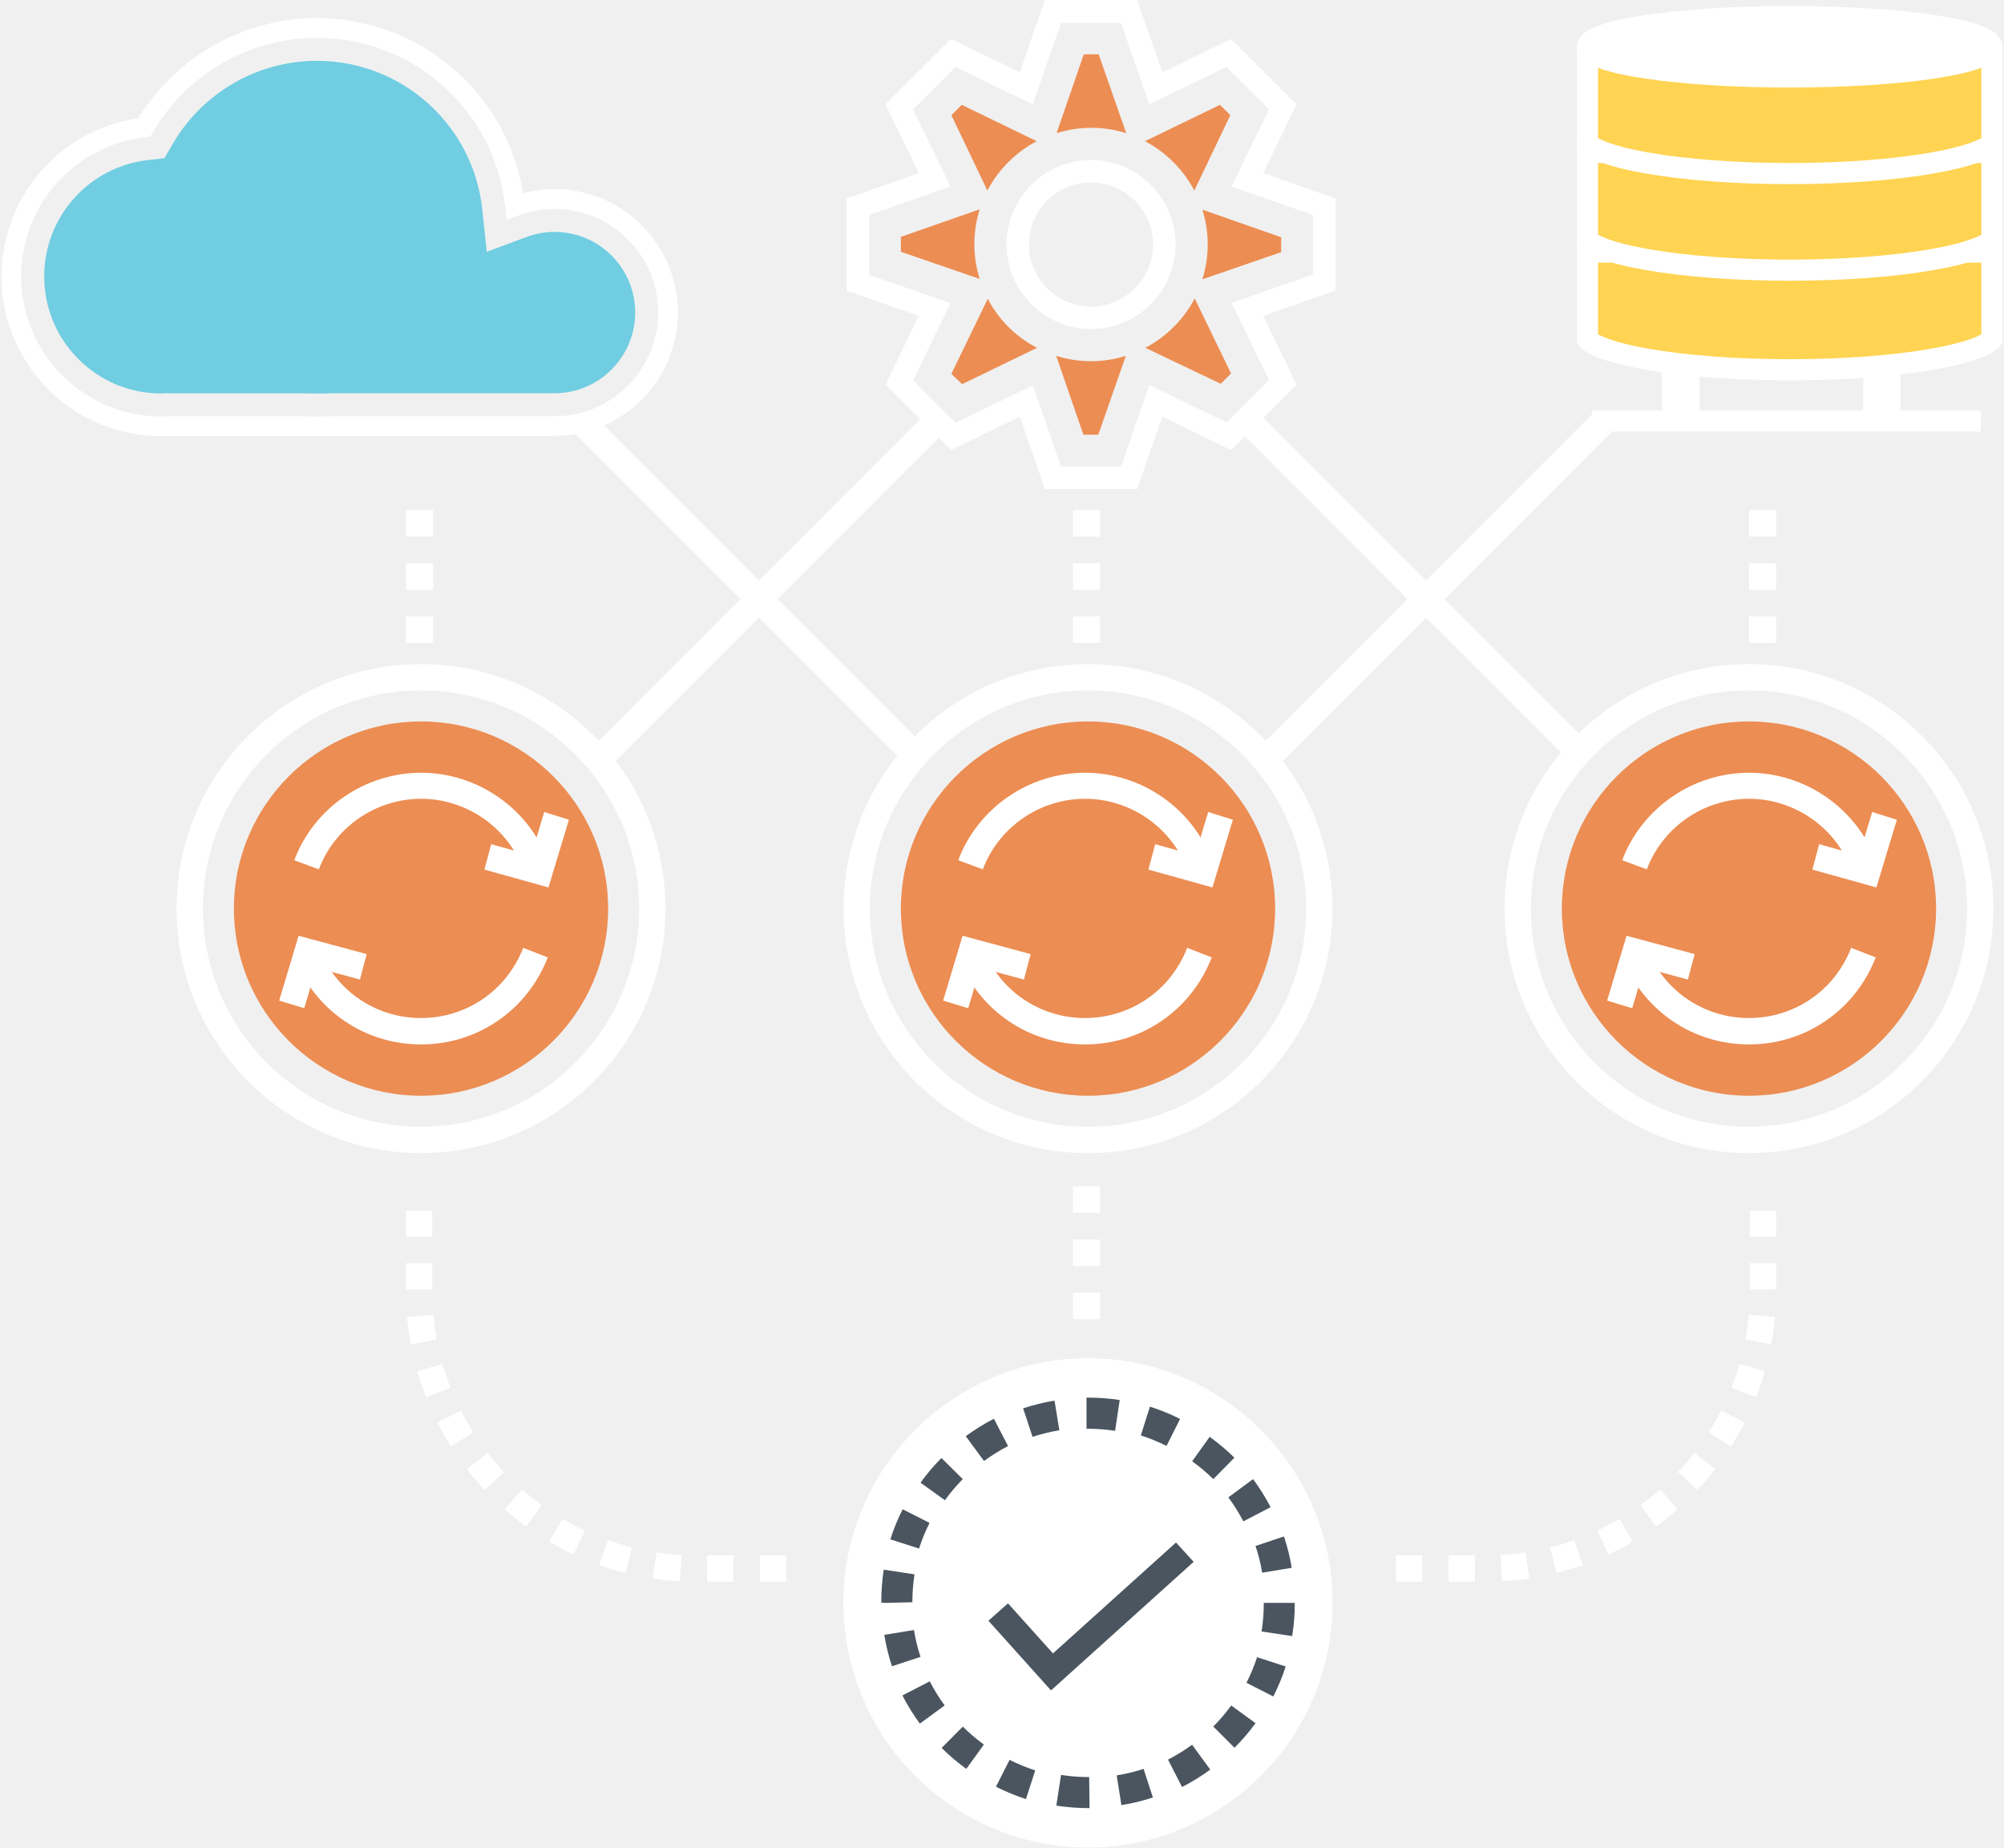
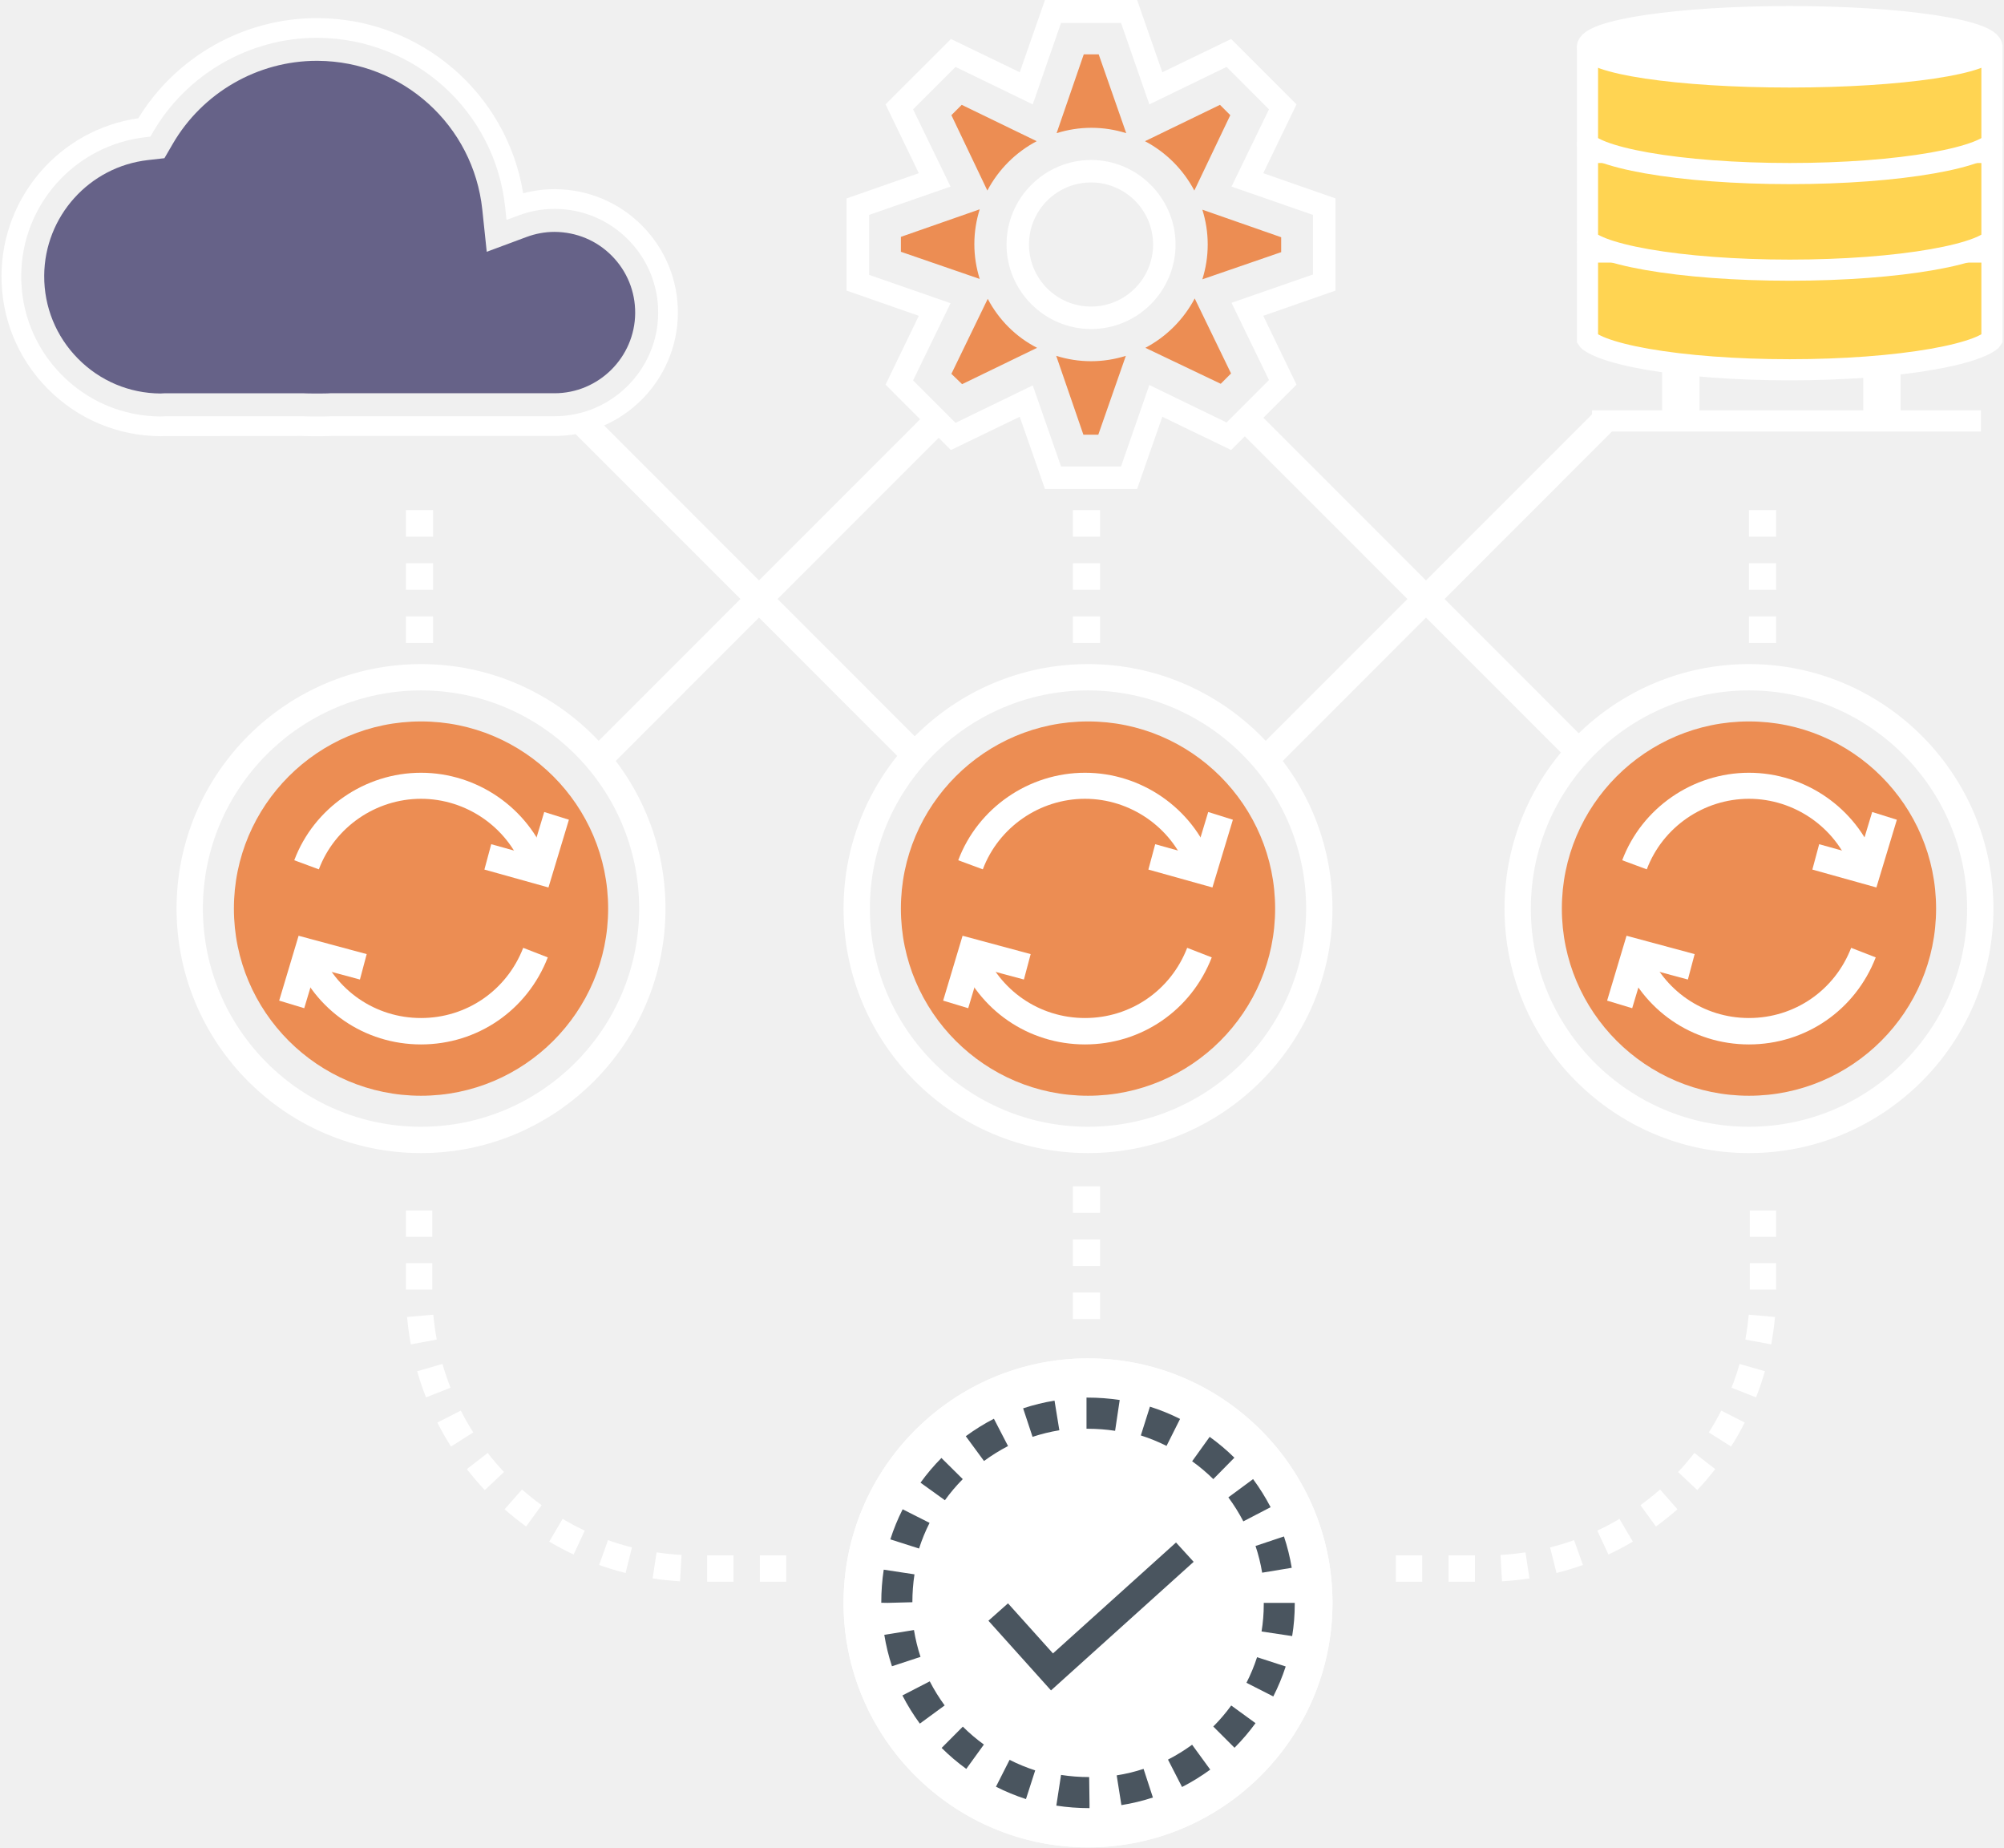
<svg xmlns="http://www.w3.org/2000/svg" width="664px" height="612px" viewBox="0 0 664 612" version="1.1">
  <g id="Page-1" stroke="none" stroke-width="1" fill="none" fill-rule="evenodd">
-     <g id="main-page-copy" transform="translate(-278, -336)">
-       <g id="Flexible-architecture" transform="translate(278.5, 336)">
-         <circle id="Oval" fill="#FFD452" fill-rule="nonzero" cx="359.5" cy="531.5" r="55.5" />
-         <path d="M359.998,450 C315.336,450 279,486.337 279,531.001 C279,575.665 315.336,612 359.998,612 C404.664,612 441,575.663 441,531.001 C441,486.335 404.664,450 359.998,450 Z" id="Path-Copy-2" fill="#FFFFFF" />
-         <path d="M138.998,220 C94.336,220 58,256.337 58,301.001 C58,345.665 94.336,382 138.998,382 C183.664,382 220,345.663 220,301.001 C220,256.335 183.664,220 138.998,220 Z M138.998,373.276 C99.147,373.276 66.723,340.853 66.723,300.999 C66.723,261.146 99.146,228.722 138.998,228.722 C178.853,228.722 211.276,261.145 211.276,300.999 C211.276,340.853 178.853,373.276 138.998,373.276 Z" id="Shape" fill="#FFFFFF" fill-rule="nonzero" />
-         <path d="M139,239 C104.813,239 77,266.815 77,301.001 C77,335.186 104.813,363 139,363 C173.187,363 201,335.186 201,301.001 C201,266.815 173.187,239 139,239 Z" id="Path" fill="#EC8D53" fill-rule="nonzero" />
-         <path d="M360,220 C315.337,220 279,256.337 279,301.001 C279,345.665 315.337,382 360,382 C404.663,382 441,345.663 441,301.001 C441,256.335 404.664,220 360,220 Z M360,373.276 C320.148,373.276 287.724,340.853 287.724,300.999 C287.724,261.146 320.148,228.722 360,228.722 C399.853,228.722 432.277,261.145 432.277,300.999 C432.277,340.853 399.853,373.276 360,373.276 Z" id="Shape" fill="#FFFFFF" fill-rule="nonzero" />
-         <path d="M360,239 C325.813,239 298,266.815 298,301.001 C298,335.186 325.813,363 360,363 C394.187,363 422,335.186 422,301.001 C422,266.815 394.187,239 360,239 Z" id="Path" fill="#EC8D53" fill-rule="nonzero" />
-         <path d="M579,220 C534.337,220 498,256.337 498,301.001 C498,345.665 534.337,382 579,382 C623.663,382 660,345.663 660,301.001 C660,256.335 623.663,220 579,220 Z M579,373.276 C539.148,373.276 506.723,340.853 506.723,300.999 C506.723,261.146 539.147,228.722 579,228.722 C618.853,228.722 651.276,261.145 651.276,300.999 C651.276,340.853 618.852,373.276 579,373.276 Z" id="Shape" fill="#FFFFFF" fill-rule="nonzero" />
-         <path d="M578.999,239 C544.812,239 517,266.815 517,301.001 C517,335.186 544.812,363 578.999,363 C613.188,363 641,335.186 641,301.001 C641,266.815 613.189,239 578.999,239 Z" id="Path" fill="#EC8D53" fill-rule="nonzero" />
-         <path d="M360,450 C315.337,450 279,486.337 279,530.999 C279,575.662 315.337,612 360,612 C404.663,612 441,575.663 441,531.001 C441,486.338 404.664,450 360,450 Z M360,603.276 C320.148,603.276 287.724,570.853 287.724,531.001 C287.724,491.149 320.148,458.724 360,458.724 C399.853,458.724 432.277,491.147 432.277,531.001 C432.277,570.854 399.853,603.276 360,603.276 Z" id="Shape" fill="#FFFFFF" fill-rule="nonzero" />
-         <path d="M318.5,490.005 L311.429,483 C308.913,485.537 306.583,488.29 304.5,491.183 L312.582,497 C314.361,494.527 316.354,492.173 318.5,490.005 Z M307.5,504.5 L298.582,500 C296.963,503.201 295.59,506.553 294.5,509.961 L304.016,513 C304.947,510.094 306.118,507.234 307.5,504.5 Z M301.805,530.788 C301.805,527.699 302.039,524.592 302.5,521.552 L292.313,520 C291.773,523.549 291.497,527.18 291.5,530.962 L293.597,531 L301.805,530.788 Z M311.5,579.055 C314.027,581.573 316.774,583.909 319.668,586 L325.5,577.935 C323.027,576.146 320.679,574.151 318.518,572 L311.5,579.055 Z M302.331,540 L292.5,541.587 C293.071,545.114 293.923,548.617 295.039,552 L304.5,548.889 C303.55,546.002 302.82,543.012 302.331,540 Z M307.562,557 L298.5,561.67 C300.176,564.92 302.118,568.058 304.275,571 L312.5,564.976 C310.66,562.461 308.997,559.779 307.562,557 Z M333.5,479.051 L328.816,470 C325.579,471.675 322.445,473.625 319.5,475.789 L325.536,484 C328.053,482.15 330.734,480.484 333.5,479.051 Z M411.463,504 L420.5,499.302 C418.819,496.073 416.867,492.942 414.695,490 L406.5,496.051 C408.36,498.568 410.03,501.242 411.463,504 Z M417.7,521 L427.5,519.382 C426.918,515.863 426.052,512.371 424.925,509 L415.5,512.143 C416.462,515.018 417.201,517.997 417.7,521 Z M350.5,473.821 L348.902,464 C345.386,464.573 341.887,465.434 338.5,466.555 L341.624,476 C344.513,475.045 347.499,474.311 350.5,473.821 Z M401.5,571.968 L408.544,579 C411.059,576.48 413.401,573.739 415.5,570.849 L407.453,565 C405.654,567.47 403.651,569.817 401.5,571.968 Z M329.5,591.906 C332.694,593.528 336.039,594.905 339.441,596 L342.5,586.497 C339.594,585.561 336.74,584.385 334.014,583 L329.5,591.906 Z M400.308,476 L394.5,484.089 C396.976,485.864 399.335,487.854 401.513,490 L408.5,482.909 C405.956,480.403 403.201,478.077 400.308,476 Z M386.5,582.922 L391.155,592 C394.401,590.336 397.546,588.397 400.5,586.242 L394.491,578 C391.964,579.843 389.275,581.498 386.5,582.922 Z M428.499,531 L418.229,531 L418.232,531.508 C418.232,534.523 417.984,537.54 417.5,540.479 L427.641,542 C428.213,538.56 428.5,535.03 428.5,531.417 L428.499,531 Z M412.5,557.477 L421.39,562 C423.015,558.804 424.402,555.464 425.5,552.073 L416.013,549 C415.073,551.894 413.892,554.746 412.5,557.477 Z M380.518,466 L377.5,475.532 C380.412,476.458 383.278,477.625 386.017,479 L390.5,470.063 C387.291,468.45 383.934,467.083 380.518,466 Z M359.901,463 L359.5,463 L359.5,473.321 L359.901,473.321 C362.935,473.321 365.987,473.55 368.975,474 L370.5,463.794 C367.008,463.267 363.444,463 359.901,463 Z M351.065,588 L349.5,598.168 C353.066,598.721 356.715,599 360.463,599 L360.493,599 L360.5,597.736 L360.383,588.714 C357.261,588.712 354.127,588.473 351.065,588 Z M369.5,588.148 L371.062,598 C374.59,597.441 378.102,596.591 381.5,595.481 L378.407,586 C375.509,586.948 372.513,587.67 369.5,588.148 Z" id="Shape" fill="#4A555F" fill-rule="nonzero" />
-         <path d="M146.11,451.854 L137.719,454.262 C138.563,457.205 139.552,460.119 140.658,462.926 L148.782,459.722 C147.777,457.175 146.878,454.529 146.11,451.854 Z M152.187,467.307 L144.404,471.264 C145.782,473.981 147.306,476.654 148.932,479.21 L156.3,474.528 C154.829,472.206 153.445,469.777 152.187,467.307 Z M154.187,486.688 C156.049,489.087 158.047,491.425 160.128,493.638 L166.49,487.657 C164.597,485.643 162.781,483.516 161.089,481.336 L154.187,486.688 Z M143.08,435.533 L134.382,436.303 C134.653,439.346 135.067,442.395 135.621,445.363 L144.205,443.762 C143.703,441.067 143.324,438.299 143.08,435.533 Z M142.733,401 L134,401 L134,409.733 L142.733,409.733 L142.733,401 Z M142.733,418.467 L134,418.467 L134,427.2 L142.733,427.2 L142.733,418.467 Z M233.803,524 L242.536,524 L242.536,515.267 L233.803,515.267 L233.803,524 Z M166.693,499.994 C168.967,501.996 171.366,503.916 173.825,505.703 L178.959,498.637 C176.719,497.011 174.533,495.262 172.464,493.44 L166.693,499.994 Z M251.267,515.267 L251.267,524 L260,524 L260,515.267 L251.267,515.267 Z M215.738,522.901 C218.737,523.357 221.796,523.674 224.828,523.844 L225.317,515.125 C222.557,514.971 219.777,514.682 217.051,514.267 L215.738,522.901 Z M198.022,518.449 C200.89,519.472 203.838,520.362 206.78,521.1 L208.9,512.629 C206.231,511.961 203.556,511.15 200.949,510.222 L198.022,518.449 Z M181.478,510.713 C184.097,512.259 186.817,513.692 189.566,514.976 L193.26,507.065 C190.765,505.897 188.292,504.596 185.913,503.191 L181.478,510.713 Z" id="Shape" fill="#FFFFFF" fill-rule="nonzero" />
-         <path d="M496.682,515.126 L497.171,523.846 C500.203,523.676 503.262,523.358 506.262,522.902 L504.948,514.269 C502.223,514.683 499.443,514.972 496.682,515.126 Z M528.739,507.064 L532.435,514.974 C535.184,513.691 537.904,512.256 540.523,510.712 L536.088,503.19 C533.708,504.595 531.235,505.897 528.739,507.064 Z M462,524 L470.733,524 L470.733,515.267 L462,515.267 L462,524 Z M543.04,498.635 L548.174,505.702 C550.633,503.916 553.032,501.995 555.306,499.993 L549.536,493.438 C547.467,495.26 545.28,497.009 543.04,498.635 Z M479.464,524 L488.197,524 L488.197,515.267 L479.464,515.267 L479.464,524 Z M513.099,512.629 L515.22,521.1 C518.161,520.362 521.109,519.472 523.978,518.449 L521.049,510.222 C518.443,511.15 515.768,511.961 513.099,512.629 Z M579.267,427.2 L588,427.2 L588,418.467 L579.267,418.467 L579.267,427.2 Z M577.795,443.762 L586.379,445.363 C586.933,442.395 587.349,439.346 587.618,436.303 L578.92,435.533 C578.676,438.299 578.297,441.067 577.795,443.762 Z M555.511,487.656 L561.873,493.636 C563.954,491.424 565.952,489.085 567.814,486.687 L560.912,481.334 C559.22,483.515 557.404,485.642 555.511,487.656 Z M579.267,401 L579.267,409.733 L588,409.733 L588,401 L579.267,401 Z M565.7,474.528 L573.068,479.21 C574.694,476.654 576.218,473.98 577.596,471.264 L569.812,467.307 C568.556,469.777 567.172,472.206 565.7,474.528 Z M573.217,459.722 L581.342,462.926 C582.448,460.119 583.437,457.206 584.281,454.262 L575.89,451.854 C575.122,454.529 574.224,457.175 573.217,459.722 Z" id="Shape" fill="#FFFFFF" fill-rule="nonzero" />
-         <polygon id="Rectangle" fill="#FFFFFF" fill-rule="nonzero" transform="translate(254.0013, 195.4232) rotate(-45) translate(-254.0013, -195.4232) " points="174.401 191.087 333.603 191.058 333.602 199.759 174.399 199.789" />
-         <polygon id="Rectangle" fill="#FFFFFF" fill-rule="nonzero" transform="translate(247.977, 195.4291) rotate(-45) translate(-247.977, -195.4291) " points="243.641 115.829 252.343 115.827 252.313 275.029 243.611 275.031" />
-         <polygon id="Rectangle" fill="#FFFFFF" fill-rule="nonzero" transform="translate(475.0051, 195.4251) rotate(-45) translate(-475.0051, -195.4251) " points="395.405 191.089 554.607 191.06 554.605 199.761 395.403 199.791" />
-         <polygon id="Rectangle" fill="#FFFFFF" fill-rule="nonzero" transform="translate(468.9843, 195.4344) rotate(-45) translate(-468.9843, -195.4344) " points="464.648 115.834 473.35 115.832 473.32 275.035 464.619 275.036" />
-         <path d="M134,213 L143,213 L143,204.2 L134,204.2 L134,213 Z M134,169 L134,177.8 L143,177.8 L143,169 L134,169 Z M134,195.401 L143,195.401 L143,186.6 L134,186.6 L134,195.401 Z" id="Shape" fill="#FFFFFF" fill-rule="nonzero" />
-         <path d="M579,213 L588,213 L588,204.2 L579,204.2 L579,213 Z M579,169 L579,177.8 L588,177.8 L588,169 L579,169 Z M579,195.401 L588,195.401 L588,186.6 L579,186.6 L579,195.401 Z" id="Shape" fill="#FFFFFF" fill-rule="nonzero" />
-         <path d="M355,195.401 L364,195.401 L364,186.6 L355,186.6 L355,195.401 L355,195.401 Z M355,213 L364,213 L364,204.2 L355,204.2 L355,213 L355,213 Z M355,169 L355,177.8 L364,177.8 L364,169 L355,169 Z" id="Shape" fill="#FFFFFF" fill-rule="nonzero" />
-         <path d="M355,393 L355,401.8 L364,401.8 L364,393 L355,393 Z M355,437 L364,437 L364,428.2 L355,428.2 L355,437 L355,437 Z M355,419.401 L364,419.401 L364,410.6 L355,410.6 L355,419.401 L355,419.401 Z" id="Shape" fill="#FFFFFF" fill-rule="nonzero" />
-         <path d="M139.002,256 C120.399,256 103.521,267.648 97,284.984 L105.142,288 C110.401,274.02 124.008,264.627 139.002,264.627 C153.998,264.627 167.603,274.02 172.858,288 L181,284.984 C174.485,267.649 157.605,256 139.002,256 Z" id="Path" fill="#FFFFFF" fill-rule="nonzero" />
-         <path d="M172.858,314 C167.38,328.125 154.09,337.252 139,337.252 C123.908,337.252 110.617,328.126 105.142,314.001 L97,317.168 C103.791,334.683 120.277,346 139,346 C157.72,346 174.205,334.684 181,317.169 L172.858,314 Z" id="Path" fill="#FFFFFF" fill-rule="nonzero" />
-         <polygon id="Path" fill="#FFFFFF" fill-rule="nonzero" points="179.826 269 175.491 283.363 162.261 279.667 160 288.072 181.226 294 188 271.563" />
-         <polygon id="Path" fill="#FFFFFF" fill-rule="nonzero" points="98.435 310 92 331.485 100.304 334 104.312 320.611 118.759 324.499 121 316.076" />
-         <path d="M359.001,256 C340.397,256 323.515,267.648 317,284.984 L325.142,288 C330.398,274.02 344.003,264.627 358.999,264.627 C373.996,264.627 387.601,274.02 392.858,288 L401,284.984 C394.486,267.649 377.605,256 359.001,256 Z" id="Path" fill="#FFFFFF" fill-rule="nonzero" />
-         <path d="M392.858,314 C387.383,328.125 374.092,337.252 359,337.252 C343.908,337.252 330.617,328.126 325.142,314 L317,317.167 C323.791,334.682 340.277,346 359,346 C377.723,346 394.209,334.682 401,317.167 L392.858,314 Z" id="Path" fill="#FFFFFF" fill-rule="nonzero" />
-         <polygon id="Path" fill="#FFFFFF" fill-rule="nonzero" points="399.827 269 395.489 283.363 382.261 279.667 380 288.072 401.225 294 408 271.564" />
-         <polygon id="Path" fill="#FFFFFF" fill-rule="nonzero" points="318.436 310 312 331.485 320.304 334 324.313 320.611 338.758 324.499 341 316.076" />
-         <path d="M578.999,256 C560.398,256 543.521,267.648 537,284.984 L545.141,288 C550.401,274.02 564.005,264.627 578.999,264.627 C593.993,264.627 607.599,274.02 612.859,288 L621,284.984 C614.479,267.649 597.602,256 578.999,256 Z" id="Path" fill="#FFFFFF" fill-rule="nonzero" />
-         <path d="M612.858,314 C607.381,328.125 594.088,337.251 578.999,337.251 C563.909,337.251 550.62,328.126 545.142,314 L537,317.17 C543.795,334.684 560.279,346 578.999,346 C597.719,346 614.207,334.684 621,317.17 L612.858,314 Z" id="Path" fill="#FFFFFF" fill-rule="nonzero" />
-         <polygon id="Path" fill="#FFFFFF" fill-rule="nonzero" points="619.826 269 615.488 283.363 602.261 279.667 600 288.072 621.223 294 628 271.564" />
-         <polygon id="Path" fill="#FFFFFF" fill-rule="nonzero" points="538.431 310 532 331.488 540.305 334 544.314 320.612 558.759 324.5 561 316.076" />
-         <polygon id="Path" fill="#4A555F" fill-rule="nonzero" points="389.157 511 348.387 547.746 333.487 531.16 327 536.917 347.736 560 395 517.404" />
-         <g id="Cloud" transform="translate(0, 6)" fill-rule="nonzero">
-           <path d="M212.323,68.836 C204.653,61.064 194.416,56.744 183.497,56.671 L183.222,56.67 C179.729,56.67 176.254,57.128 172.846,58.034 C167.447,24.905 138.918,0.23 104.923,0.002 L104.454,0 C80.387,0 57.882,12.67 45.322,33.178 C19.544,36.901 0.177,58.981 0.001,85.197 C-0.092,99.342 5.326,112.676 15.262,122.745 C25.197,132.813 38.46,138.41 52.677,138.504 C53.1,138.504 53.516,138.481 53.933,138.455 L99.526,138.423 C100.564,138.486 102.871,138.509 104.589,138.509 C105.628,138.509 108.121,138.5 109.36,138.423 L182.951,138.423 L183.227,138.424 C183.229,138.424 183.227,138.424 183.228,138.424 C205.615,138.424 223.952,120.208 224.103,97.82 C224.176,86.901 219.992,76.608 212.323,68.836 Z M183.227,131.895 L109.251,131.894 L109.018,131.902 C108.36,131.949 106.621,131.98 104.589,131.98 C102.194,131.98 100.401,131.941 99.868,131.902 L99.633,131.894 L54.371,131.896 C54.09,131.904 53.811,131.921 53.533,131.938 C53.25,131.956 52.966,131.975 52.65,131.975 C52.65,131.975 52.649,131.975 52.648,131.975 C40.248,131.893 28.622,126.986 19.911,118.159 C11.201,109.332 6.449,97.641 6.531,85.241 C6.688,61.781 24.379,42.099 47.683,39.459 L49.314,39.274 L50.139,37.854 C61.354,18.534 82.167,6.532 104.456,6.532 L104.881,6.534 C136.884,6.748 163.539,30.879 166.882,62.666 L167.322,66.852 L171.267,65.384 C175.159,63.936 179.181,63.202 183.223,63.202 L183.455,63.203 C192.63,63.264 201.233,66.894 207.677,73.424 C214.12,79.955 217.636,88.603 217.575,97.778 C217.446,116.59 202.04,131.895 183.227,131.895 Z" id="Shape" fill="#FFFFFF" />
-           <path d="M202.252,78.773 C197.236,73.691 190.543,70.866 183.223,70.818 C180.09,70.818 176.961,71.391 173.922,72.522 L160.774,77.413 L159.305,63.46 C156.368,35.536 132.949,14.337 104.829,14.15 L104.453,14.148 C84.871,14.148 66.583,24.697 56.728,41.677 L53.98,46.411 L48.541,47.027 C29.066,49.234 14.281,65.683 14.148,85.291 C14.079,95.658 18.051,105.429 25.333,112.808 C32.613,120.187 42.333,124.288 52.65,124.357 L53.056,124.335 C53.417,124.313 53.779,124.292 54.144,124.281 L100.063,124.283 L100.395,124.303 C100.786,124.327 102.389,124.363 104.588,124.363 C106.79,124.363 108.142,124.327 108.476,124.304 L108.863,124.276 C108.863,124.276 183.227,124.277 183.229,124.277 C197.867,124.277 209.857,112.365 209.956,97.726 C210.002,90.586 207.266,83.856 202.252,78.773 Z" id="Path" fill="#71CDE1" />
+     <g id="mf-flex-architecture-white" transform="translate(-1, 0)" fill-rule="nonzero">
+       <circle id="Oval" fill="#FFD452" cx="361" cy="531.5" r="55.5" />
+       <path d="M361.498,450 C316.836,450 280.5,486.337 280.5,531.001 C280.5,575.665 316.836,612 361.498,612 C406.164,612 442.5,575.663 442.5,531.001 C442.5,486.335 406.164,450 361.498,450 Z" id="Path-Copy-2" fill="#FFFFFF" />
+       <path d="M140.498,220 C95.836,220 59.5,256.337 59.5,301.001 C59.5,345.665 95.836,382 140.498,382 C185.164,382 221.5,345.663 221.5,301.001 C221.5,256.335 185.164,220 140.498,220 Z M140.498,373.276 C100.647,373.276 68.223,340.853 68.223,300.999 C68.223,261.146 100.646,228.722 140.498,228.722 C180.353,228.722 212.776,261.145 212.776,300.999 C212.776,340.853 180.353,373.276 140.498,373.276 Z" id="Shape" fill="#FFFFFF" />
+       <path d="M140.5,239 C106.313,239 78.5,266.815 78.5,301.001 C78.5,335.186 106.313,363 140.5,363 C174.687,363 202.5,335.186 202.5,301.001 C202.5,266.815 174.687,239 140.5,239 Z" id="Path" fill="#EC8D53" />
+       <path d="M361.5,220 C316.837,220 280.5,256.337 280.5,301.001 C280.5,345.665 316.837,382 361.5,382 C406.163,382 442.5,345.663 442.5,301.001 C442.5,256.335 406.164,220 361.5,220 Z M361.5,373.276 C321.648,373.276 289.224,340.853 289.224,300.999 C289.224,261.146 321.648,228.722 361.5,228.722 C401.353,228.722 433.777,261.145 433.777,300.999 C433.777,340.853 401.353,373.276 361.5,373.276 Z" id="Shape" fill="#FFFFFF" />
+       <path d="M361.5,239 C327.313,239 299.5,266.815 299.5,301.001 C299.5,335.186 327.313,363 361.5,363 C395.687,363 423.5,335.186 423.5,301.001 C423.5,266.815 395.687,239 361.5,239 Z" id="Path" fill="#EC8D53" />
+       <path d="M580.5,220 C535.837,220 499.5,256.337 499.5,301.001 C499.5,345.665 535.837,382 580.5,382 C625.163,382 661.5,345.663 661.5,301.001 C661.5,256.335 625.163,220 580.5,220 Z M580.5,373.276 C540.648,373.276 508.223,340.853 508.223,300.999 C508.223,261.146 540.647,228.722 580.5,228.722 C620.353,228.722 652.776,261.145 652.776,300.999 C652.776,340.853 620.352,373.276 580.5,373.276 Z" id="Shape" fill="#FFFFFF" />
+       <path d="M580.499,239 C546.312,239 518.5,266.815 518.5,301.001 C518.5,335.186 546.312,363 580.499,363 C614.688,363 642.5,335.186 642.5,301.001 C642.5,266.815 614.689,239 580.499,239 Z" id="Path" fill="#EC8D53" />
+       <path d="M361.5,450 C316.837,450 280.5,486.337 280.5,530.999 C280.5,575.662 316.837,612 361.5,612 C406.163,612 442.5,575.663 442.5,531.001 C442.5,486.338 406.164,450 361.5,450 Z M361.5,603.276 C321.648,603.276 289.224,570.853 289.224,531.001 C289.224,491.149 321.648,458.724 361.5,458.724 C401.353,458.724 433.777,491.147 433.777,531.001 C433.777,570.854 401.353,603.276 361.5,603.276 Z" id="Shape" fill="#FFFFFF" />
+       <path d="M320,490.005 L312.929,483 C310.413,485.537 308.083,488.29 306,491.183 L314.082,497 C315.861,494.527 317.854,492.173 320,490.005 Z M309,504.5 L300.082,500 C298.463,503.201 297.09,506.553 296,509.961 L305.516,513 C306.447,510.094 307.618,507.234 309,504.5 Z M303.305,530.788 C303.305,527.699 303.539,524.592 304,521.552 L293.813,520 C293.273,523.549 292.997,527.18 293,530.962 L295.097,531 L303.305,530.788 Z M313,579.055 C315.527,581.573 318.274,583.909 321.168,586 L327,577.935 C324.527,576.146 322.179,574.151 320.018,572 L313,579.055 Z M303.831,540 L294,541.587 C294.571,545.114 295.423,548.617 296.539,552 L306,548.889 C305.05,546.002 304.32,543.012 303.831,540 Z M309.062,557 L300,561.67 C301.676,564.92 303.618,568.058 305.775,571 L314,564.976 C312.16,562.461 310.497,559.779 309.062,557 Z M335,479.051 L330.316,470 C327.079,471.675 323.945,473.625 321,475.789 L327.036,484 C329.553,482.15 332.234,480.484 335,479.051 Z M412.963,504 L422,499.302 C420.319,496.073 418.367,492.942 416.195,490 L408,496.051 C409.86,498.568 411.53,501.242 412.963,504 Z M419.2,521 L429,519.382 C428.418,515.863 427.552,512.371 426.425,509 L417,512.143 C417.962,515.018 418.701,517.997 419.2,521 Z M352,473.821 L350.402,464 C346.886,464.573 343.387,465.434 340,466.555 L343.124,476 C346.013,475.045 348.999,474.311 352,473.821 Z M403,571.968 L410.044,579 C412.559,576.48 414.901,573.739 417,570.849 L408.953,565 C407.154,567.47 405.151,569.817 403,571.968 Z M331,591.906 C334.194,593.528 337.539,594.905 340.941,596 L344,586.497 C341.094,585.561 338.24,584.385 335.514,583 L331,591.906 Z M401.808,476 L396,484.089 C398.476,485.864 400.835,487.854 403.013,490 L410,482.909 C407.456,480.403 404.701,478.077 401.808,476 Z M388,582.922 L392.655,592 C395.901,590.336 399.046,588.397 402,586.242 L395.991,578 C393.464,579.843 390.775,581.498 388,582.922 Z M429.999,531 L419.729,531 L419.732,531.508 C419.732,534.523 419.484,537.54 419,540.479 L429.141,542 C429.713,538.56 430,535.03 430,531.417 L429.999,531 Z M414,557.477 L422.89,562 C424.515,558.804 425.902,555.464 427,552.073 L417.513,549 C416.573,551.894 415.392,554.746 414,557.477 Z M382.018,466 L379,475.532 C381.912,476.458 384.778,477.625 387.517,479 L392,470.063 C388.791,468.45 385.434,467.083 382.018,466 Z M361.401,463 L361,463 L361,473.321 L361.401,473.321 C364.435,473.321 367.487,473.55 370.475,474 L372,463.794 C368.508,463.267 364.944,463 361.401,463 Z M352.565,588 L351,598.168 C354.566,598.721 358.215,599 361.963,599 L361.993,599 L362,597.736 L361.883,588.714 C358.761,588.712 355.627,588.473 352.565,588 Z M371,588.148 L372.562,598 C376.09,597.441 379.602,596.591 383,595.481 L379.907,586 C377.009,586.948 374.013,587.67 371,588.148 Z" id="Shape" fill="#4A555F" />
+       <path d="M147.61,451.854 L139.219,454.262 C140.063,457.205 141.052,460.119 142.158,462.926 L150.282,459.722 C149.277,457.175 148.378,454.529 147.61,451.854 Z M153.687,467.307 L145.904,471.264 C147.282,473.981 148.806,476.654 150.432,479.21 L157.8,474.528 C156.329,472.206 154.945,469.777 153.687,467.307 Z M155.687,486.688 C157.549,489.087 159.547,491.425 161.628,493.638 L167.99,487.657 C166.097,485.643 164.281,483.516 162.589,481.336 L155.687,486.688 Z M144.58,435.533 L135.882,436.303 C136.153,439.346 136.567,442.395 137.121,445.363 L145.705,443.762 C145.203,441.067 144.824,438.299 144.58,435.533 Z M144.233,401 L135.5,401 L135.5,409.733 L144.233,409.733 L144.233,401 Z M144.233,418.467 L135.5,418.467 L135.5,427.2 L144.233,427.2 L144.233,418.467 Z M235.303,524 L244.036,524 L244.036,515.267 L235.303,515.267 L235.303,524 Z M168.193,499.994 C170.467,501.996 172.866,503.916 175.325,505.703 L180.459,498.637 C178.219,497.011 176.033,495.262 173.964,493.44 L168.193,499.994 Z M252.767,515.267 L252.767,524 L261.5,524 L261.5,515.267 L252.767,515.267 Z M217.238,522.901 C220.237,523.357 223.296,523.674 226.328,523.844 L226.817,515.125 C224.057,514.971 221.277,514.682 218.551,514.267 L217.238,522.901 Z M199.522,518.449 C202.39,519.472 205.338,520.362 208.28,521.1 L210.4,512.629 C207.731,511.961 205.056,511.15 202.449,510.222 L199.522,518.449 Z M182.978,510.713 C185.597,512.259 188.317,513.692 191.066,514.976 L194.76,507.065 C192.265,505.897 189.792,504.596 187.413,503.191 L182.978,510.713 Z" id="Shape" fill="#FFFFFF" />
+       <path d="M498.182,515.126 L498.671,523.846 C501.703,523.676 504.762,523.358 507.762,522.902 L506.448,514.269 C503.723,514.683 500.943,514.972 498.182,515.126 Z M530.239,507.064 L533.935,514.974 C536.684,513.691 539.404,512.256 542.023,510.712 L537.588,503.19 C535.208,504.595 532.735,505.897 530.239,507.064 Z M463.5,524 L472.233,524 L472.233,515.267 L463.5,515.267 L463.5,524 Z M544.54,498.635 L549.674,505.702 C552.133,503.916 554.532,501.995 556.806,499.993 L551.036,493.438 C548.967,495.26 546.78,497.009 544.54,498.635 Z M480.964,524 L489.697,524 L489.697,515.267 L480.964,515.267 L480.964,524 Z M514.599,512.629 L516.72,521.1 C519.661,520.362 522.609,519.472 525.478,518.449 L522.549,510.222 C519.943,511.15 517.268,511.961 514.599,512.629 Z M580.767,427.2 L589.5,427.2 L589.5,418.467 L580.767,418.467 L580.767,427.2 Z M579.295,443.762 L587.879,445.363 C588.433,442.395 588.849,439.346 589.118,436.303 L580.42,435.533 C580.176,438.299 579.797,441.067 579.295,443.762 Z M557.011,487.656 L563.373,493.636 C565.454,491.424 567.452,489.085 569.314,486.687 L562.412,481.334 C560.72,483.515 558.904,485.642 557.011,487.656 Z M580.767,401 L580.767,409.733 L589.5,409.733 L589.5,401 L580.767,401 Z M567.2,474.528 L574.568,479.21 C576.194,476.654 577.718,473.98 579.096,471.264 L571.312,467.307 C570.056,469.777 568.672,472.206 567.2,474.528 Z M574.717,459.722 L582.842,462.926 C583.948,460.119 584.937,457.206 585.781,454.262 L577.39,451.854 C576.622,454.529 575.724,457.175 574.717,459.722 Z" id="Shape" fill="#FFFFFF" />
+       <polygon id="Rectangle" fill="#FFFFFF" transform="translate(255.5013, 195.4232) rotate(-45) translate(-255.5013, -195.4232) " points="175.901 191.087 335.103 191.058 335.102 199.759 175.899 199.789" />
+       <polygon id="Rectangle" fill="#FFFFFF" transform="translate(249.477, 195.4291) rotate(-45) translate(-249.477, -195.4291) " points="245.141 115.829 253.843 115.827 253.813 275.029 245.111 275.031" />
+       <polygon id="Rectangle" fill="#FFFFFF" transform="translate(476.5051, 195.4251) rotate(-45) translate(-476.5051, -195.4251) " points="396.905 191.089 556.107 191.06 556.105 199.761 396.903 199.791" />
+       <polygon id="Rectangle" fill="#FFFFFF" transform="translate(470.4843, 195.4344) rotate(-45) translate(-470.4843, -195.4344) " points="466.148 115.834 474.85 115.832 474.82 275.035 466.119 275.036" />
+       <path d="M135.5,213 L144.5,213 L144.5,204.2 L135.5,204.2 L135.5,213 Z M135.5,169 L135.5,177.8 L144.5,177.8 L144.5,169 L135.5,169 Z M135.5,195.401 L144.5,195.401 L144.5,186.6 L135.5,186.6 L135.5,195.401 Z" id="Shape" fill="#FFFFFF" />
+       <path d="M580.5,213 L589.5,213 L589.5,204.2 L580.5,204.2 L580.5,213 Z M580.5,169 L580.5,177.8 L589.5,177.8 L589.5,169 L580.5,169 Z M580.5,195.401 L589.5,195.401 L589.5,186.6 L580.5,186.6 L580.5,195.401 Z" id="Shape" fill="#FFFFFF" />
+       <path d="M356.5,195.401 L365.5,195.401 L365.5,186.6 L356.5,186.6 L356.5,195.401 L356.5,195.401 Z M356.5,213 L365.5,213 L365.5,204.2 L356.5,204.2 L356.5,213 L356.5,213 Z M356.5,169 L356.5,177.8 L365.5,177.8 L365.5,169 L356.5,169 Z" id="Shape" fill="#FFFFFF" />
+       <path d="M356.5,393 L356.5,401.8 L365.5,401.8 L365.5,393 L356.5,393 Z M356.5,437 L365.5,437 L365.5,428.2 L356.5,428.2 L356.5,437 L356.5,437 Z M356.5,419.401 L365.5,419.401 L365.5,410.6 L356.5,410.6 L356.5,419.401 L356.5,419.401 Z" id="Shape" fill="#FFFFFF" />
+       <path d="M140.502,256 C121.899,256 105.021,267.648 98.5,284.984 L106.642,288 C111.901,274.02 125.508,264.627 140.502,264.627 C155.498,264.627 169.103,274.02 174.358,288 L182.5,284.984 C175.985,267.649 159.105,256 140.502,256 Z" id="Path" fill="#FFFFFF" />
+       <path d="M174.358,314 C168.88,328.125 155.59,337.252 140.5,337.252 C125.408,337.252 112.117,328.126 106.642,314.001 L98.5,317.168 C105.291,334.683 121.777,346 140.5,346 C159.22,346 175.705,334.684 182.5,317.169 L174.358,314 Z" id="Path" fill="#FFFFFF" />
+       <polygon id="Path" fill="#FFFFFF" points="181.326 269 176.991 283.363 163.761 279.667 161.5 288.072 182.726 294 189.5 271.563" />
+       <polygon id="Path" fill="#FFFFFF" points="99.935 310 93.5 331.485 101.804 334 105.812 320.611 120.259 324.499 122.5 316.076" />
+       <path d="M360.501,256 C341.897,256 325.015,267.648 318.5,284.984 L326.642,288 C331.898,274.02 345.503,264.627 360.499,264.627 C375.496,264.627 389.101,274.02 394.358,288 L402.5,284.984 C395.986,267.649 379.105,256 360.501,256 Z" id="Path" fill="#FFFFFF" />
+       <path d="M394.358,314 C388.883,328.125 375.592,337.252 360.5,337.252 C345.408,337.252 332.117,328.126 326.642,314 L318.5,317.167 C325.291,334.682 341.777,346 360.5,346 C379.223,346 395.709,334.682 402.5,317.167 L394.358,314 Z" id="Path" fill="#FFFFFF" />
+       <polygon id="Path" fill="#FFFFFF" points="401.327 269 396.989 283.363 383.761 279.667 381.5 288.072 402.725 294 409.5 271.564" />
+       <polygon id="Path" fill="#FFFFFF" points="319.936 310 313.5 331.485 321.804 334 325.813 320.611 340.258 324.499 342.5 316.076" />
+       <path d="M580.499,256 C561.898,256 545.021,267.648 538.5,284.984 L546.641,288 C551.901,274.02 565.505,264.627 580.499,264.627 C595.493,264.627 609.099,274.02 614.359,288 L622.5,284.984 C615.979,267.649 599.102,256 580.499,256 Z" id="Path" fill="#FFFFFF" />
+       <path d="M614.358,314 C608.881,328.125 595.588,337.251 580.499,337.251 C565.409,337.251 552.12,328.126 546.642,314 L538.5,317.17 C545.295,334.684 561.779,346 580.499,346 C599.219,346 615.707,334.684 622.5,317.17 L614.358,314 Z" id="Path" fill="#FFFFFF" />
+       <polygon id="Path" fill="#FFFFFF" points="621.326 269 616.988 283.363 603.761 279.667 601.5 288.072 622.723 294 629.5 271.564" />
+       <polygon id="Path" fill="#FFFFFF" points="539.931 310 533.5 331.488 541.805 334 545.814 320.612 560.259 324.5 562.5 316.076" />
+       <polygon id="Path" fill="#4A555F" points="390.657 511 349.887 547.746 334.987 531.16 328.5 536.917 349.236 560 396.5 517.404" />
+       <g id="Cloud" transform="translate(0.5, 6)">
+         <path d="M213.323,68.836 C205.653,61.064 195.416,56.744 184.497,56.671 L184.222,56.67 C180.729,56.67 177.254,57.128 173.846,58.034 C168.447,24.905 139.918,0.23 105.923,0.002 L105.454,0 C81.387,0 58.882,12.67 46.322,33.178 C20.544,36.901 1.177,58.981 0.999,85.197 C0.908,99.342 6.326,112.676 16.262,122.745 C26.197,132.813 39.46,138.41 53.677,138.504 C54.1,138.504 54.516,138.481 54.933,138.455 L100.526,138.423 C101.564,138.486 103.871,138.509 105.589,138.509 C106.628,138.509 109.121,138.5 110.36,138.423 L183.951,138.423 L184.227,138.424 C184.229,138.424 184.227,138.424 184.228,138.424 C206.615,138.424 224.952,120.208 225.105,97.82 C225.176,86.901 220.992,76.608 213.323,68.836 Z M184.227,131.895 L110.251,131.894 L110.018,131.902 C109.36,131.949 107.621,131.98 105.589,131.98 C103.194,131.98 101.401,131.941 100.868,131.902 L100.633,131.894 L55.371,131.896 C55.09,131.904 54.811,131.921 54.533,131.938 C54.25,131.956 53.966,131.975 53.65,131.975 C53.65,131.975 53.649,131.975 53.648,131.975 C41.248,131.893 29.622,126.986 20.911,118.159 C12.201,109.332 7.449,97.641 7.529,85.241 C7.688,61.781 25.379,42.099 48.683,39.459 L50.314,39.274 L51.139,37.854 C62.354,18.534 83.167,6.532 105.456,6.532 L105.881,6.534 C137.884,6.748 164.539,30.879 167.882,62.666 L168.322,66.852 L172.267,65.384 C176.159,63.936 180.181,63.202 184.223,63.202 L184.455,63.203 C193.63,63.264 202.233,66.894 208.677,73.424 C215.12,79.955 218.636,88.603 218.577,97.778 C218.446,116.59 203.04,131.895 184.227,131.895 Z" id="Shape" fill="#FFFFFF" />
+         <path d="M203.252,78.773 C198.236,73.691 191.543,70.866 184.223,70.818 C181.09,70.818 177.961,71.391 174.922,72.522 L161.774,77.413 L160.305,63.46 C157.368,35.536 133.949,14.337 105.829,14.15 L105.453,14.148 C85.871,14.148 67.583,24.697 57.728,41.677 L54.98,46.411 L49.541,47.027 C30.066,49.234 15.281,65.683 15.147,85.291 C15.079,95.658 19.051,105.429 26.333,112.808 C33.613,120.187 43.333,124.288 53.65,124.357 L54.056,124.335 C54.417,124.313 54.779,124.292 55.144,124.281 L101.063,124.283 L101.395,124.303 C101.786,124.327 103.389,124.363 105.588,124.363 C107.79,124.363 109.142,124.327 109.476,124.304 L109.863,124.276 C109.863,124.276 184.227,124.277 184.229,124.277 C198.867,124.277 210.857,112.365 210.957,97.726 C211.002,90.586 208.266,83.856 203.252,78.773 Z" id="Path" fill="#666288" />
+       </g>
+       <g id="Database" transform="translate(526.5, 5)">
+         <g id="Group" transform="translate(2, 113)" fill="#FFFFFF">
+           <rect id="Rectangle" stroke="#FFFFFF" x="25.945" y="2.598" width="7.284" height="16.836" />
+           <rect id="Rectangle" stroke="#979797" x="91.628" y="2.598" width="7.284" height="16.836" />
+           <path d="M35.604,21.876 L23.22,21.876 L23.22,0.388 L35.604,0.388 L35.604,21.876 Z M27.643,17.958 L31.255,17.958 L31.255,4.177 L27.643,4.177 L27.643,17.958 Z" id="Shape" />
+           <path d="M102.242,21.876 L89.858,21.876 L89.858,0.388 L102.242,0.388 L102.242,21.876 Z M94.207,17.958 L97.819,17.958 L97.819,4.177 L94.207,4.177 L94.207,17.958 Z" id="Shape" />
+           <polygon id="Path" points="128.926 24.958 0 24.958 0 17.958 128.853 17.958 128.853 24.958" />
        </g>
-         <g id="Database" transform="translate(522, 2)">
-           <g id="Group" transform="translate(5, 116)" fill="#FFFFFF">
-             <rect id="Rectangle" stroke="#FFFFFF" x="25.945" y="2.598" width="7.284" height="16.836" />
-             <rect id="Rectangle" stroke="#979797" x="91.628" y="2.598" width="7.284" height="16.836" />
-             <path d="M35.604,21.876 L23.22,21.876 L23.22,0.388 L35.604,0.388 L35.604,21.876 Z M27.643,17.958 L31.255,17.958 L31.255,4.177 L27.643,4.177 L27.643,17.958 Z" id="Shape" fill-rule="nonzero" />
-             <path d="M102.242,21.876 L89.858,21.876 L89.858,0.388 L102.242,0.388 L102.242,21.876 Z M94.207,17.958 L97.819,17.958 L97.819,4.177 L94.207,4.177 L94.207,17.958 Z" id="Shape" fill-rule="nonzero" />
-             <polygon id="Path" fill-rule="nonzero" points="128.926 24.958 0 24.958 0 17.958 128.853 17.958 128.853 24.958" />
-           </g>
-           <path d="M137.5,81.5 L3.5,81.5 L3.5,110.44 C3.864,111.024 5.552,112.136 8.466,113.259 C12.036,114.635 17.037,115.906 23.156,116.984 C35.892,119.226 52.66,120.5 70.5,120.5 C88.34,120.5 105.108,119.226 117.844,116.984 C123.963,115.906 128.964,114.635 132.534,113.259 C135.448,112.136 137.136,111.024 137.5,110.44 L137.5,81.5 Z" id="Combined-Shape" stroke="#FFFFFF" stroke-width="7" fill="#FFD452" />
-           <path d="M137.5,48.5 L3.5,48.5 L3.5,77.44 C3.864,78.024 5.552,79.136 8.466,80.259 C12.036,81.635 17.037,82.906 23.156,83.984 C35.892,86.226 52.66,87.5 70.5,87.5 C88.34,87.5 105.108,86.226 117.844,83.984 C123.963,82.906 128.964,81.635 132.534,80.259 C135.448,79.136 137.136,78.024 137.5,77.44 L137.5,48.5 Z" id="Combined-Shape" stroke="#FFFFFF" stroke-width="7" fill="#FFD452" />
-           <path d="M137.5,16.5 L3.5,16.5 L3.5,45.44 C3.864,46.024 5.552,47.136 8.466,48.259 C12.036,49.635 17.037,50.906 23.156,51.984 C35.892,54.226 52.66,55.5 70.5,55.5 C88.34,55.5 105.108,54.226 117.844,51.984 C123.963,50.906 128.964,49.635 132.534,48.259 C135.448,47.136 137.136,46.024 137.5,45.44 L137.5,16.5 Z" id="Combined-Shape" stroke="#FFFFFF" stroke-width="7" fill="#FFD452" />
-           <ellipse id="Oval" stroke="#FFFFFF" stroke-width="7" fill="#FFFFFF" cx="70.5" cy="13.5" rx="67" ry="10" />
-         </g>
-         <g id="gear" transform="translate(280, 0)" fill-rule="nonzero">
-           <path d="M81,109 C65.613,109 53,96.387 53,81 C53,65.613 65.613,53 81,53 C96.387,53 109,65.613 109,81 C109,96.387 96.514,109 81,109 Z M81,60.441 C69.649,60.441 60.441,69.649 60.441,81 C60.441,92.351 69.649,101.559 81,101.559 C92.351,101.559 101.559,92.351 101.559,81 C101.559,69.649 92.351,60.441 81,60.441 Z" id="Shape" fill="#FFFFFF" />
-           <path d="M96.263,162 L65.737,162 L57.378,138.061 L34.579,149.081 L12.919,127.421 L23.939,104.622 L0,96.263 L0,65.737 L23.939,57.378 L12.919,34.579 L34.579,12.919 L57.378,23.939 L65.737,0 L96.263,0 L104.622,23.939 L127.421,12.919 L149.081,34.579 L138.061,57.378 L162,65.737 L162,96.263 L138.061,104.622 L149.081,127.421 L127.421,149.081 L104.622,138.061 L96.263,162 Z M71.057,154.527 L90.943,154.527 L100.316,127.548 L125.901,139.961 L139.961,125.901 L127.548,100.316 L154.527,90.943 L154.527,71.184 L127.548,61.811 L139.961,36.225 L125.901,22.166 L100.316,34.579 L90.943,7.6 L71.057,7.6 L61.684,34.579 L36.099,22.166 L22.039,36.225 L34.452,61.811 L7.473,71.184 L7.473,91.07 L34.452,100.443 L22.039,126.028 L36.099,140.088 L61.684,127.675 L71.057,154.527 Z" id="Shape" fill="#FFFFFF" />
-           <path d="M69.465,117.887 C73.141,119.028 76.944,119.662 81,119.662 C85.056,119.662 88.859,119.028 92.535,117.887 L83.408,144 L78.465,144 L69.465,117.887 Z M34.732,123.845 L46.775,99 C50.451,105.972 56.155,111.676 63.127,115.225 L38.282,127.268 L34.732,123.845 Z M99,115.225 C105.972,111.549 111.676,105.845 115.352,98.873 L127.394,123.718 L123.972,127.141 L99,115.225 Z M117.887,92.535 C119.028,88.859 119.662,85.056 119.662,81 C119.662,76.944 119.028,73.141 117.887,69.465 L144,78.592 L144,83.535 L117.887,92.535 Z M18,83.408 L18,78.465 L44.113,69.338 C42.972,73.014 42.338,76.817 42.338,80.873 C42.338,84.93 42.972,88.732 44.113,92.408 L18,83.408 Z M115.225,63.127 C111.549,56.155 105.845,50.451 98.873,46.775 L123.718,34.732 L127.141,38.155 L115.225,63.127 Z M34.732,38.155 L38.155,34.732 L63,46.775 C56.028,50.451 50.324,56.155 46.648,63.127 L34.732,38.155 Z M78.592,18 L83.535,18 L92.662,44.113 C88.986,42.972 85.183,42.338 81.127,42.338 C77.07,42.338 73.268,42.972 69.592,44.113 L78.592,18 Z" id="Shape" fill="#EC8D53" />
-         </g>
+         <path d="M134.5,78.5 L0.5,78.5 L0.5,107.44 C0.864,108.024 2.552,109.136 5.466,110.259 C9.036,111.635 14.037,112.906 20.156,113.984 C32.892,116.226 49.66,117.5 67.5,117.5 C85.34,117.5 102.108,116.226 114.844,113.984 C120.963,112.906 125.964,111.635 129.534,110.259 C132.448,109.136 134.136,108.024 134.5,107.44 L134.5,78.5 Z" id="Combined-Shape" stroke="#FFFFFF" stroke-width="7" fill="#FFD452" />
+         <path d="M134.5,45.5 L0.5,45.5 L0.5,74.44 C0.864,75.024 2.552,76.136 5.466,77.259 C9.036,78.635 14.037,79.906 20.156,80.984 C32.892,83.226 49.66,84.5 67.5,84.5 C85.34,84.5 102.108,83.226 114.844,80.984 C120.963,79.906 125.964,78.635 129.534,77.259 C132.448,76.136 134.136,75.024 134.5,74.44 L134.5,45.5 Z" id="Combined-Shape" stroke="#FFFFFF" stroke-width="7" fill="#FFD452" />
+         <path d="M134.5,13.5 L0.5,13.5 L0.5,42.44 C0.864,43.024 2.552,44.136 5.466,45.259 C9.036,46.635 14.037,47.906 20.156,48.984 C32.892,51.226 49.66,52.5 67.5,52.5 C85.34,52.5 102.108,51.226 114.844,48.984 C120.963,47.906 125.964,46.635 129.534,45.259 C132.448,44.136 134.136,43.024 134.5,42.44 L134.5,13.5 Z" id="Combined-Shape" stroke="#FFFFFF" stroke-width="7" fill="#FFD452" />
+         <ellipse id="Oval" stroke="#FFFFFF" stroke-width="7" fill="#FFFFFF" cx="67.5" cy="10.5" rx="67" ry="10" />
+       </g>
+       <g id="gear" transform="translate(281.5, 0)">
+         <path d="M81,109 C65.613,109 53,96.387 53,81 C53,65.613 65.613,53 81,53 C96.387,53 109,65.613 109,81 C109,96.387 96.514,109 81,109 Z M81,60.441 C69.649,60.441 60.441,69.649 60.441,81 C60.441,92.351 69.649,101.559 81,101.559 C92.351,101.559 101.559,92.351 101.559,81 C101.559,69.649 92.351,60.441 81,60.441 Z" id="Shape" fill="#FFFFFF" />
+         <path d="M96.263,162 L65.737,162 L57.378,138.061 L34.579,149.081 L12.919,127.421 L23.939,104.622 L0,96.263 L0,65.737 L23.939,57.378 L12.919,34.579 L34.579,12.919 L57.378,23.939 L65.737,0 L96.263,0 L104.622,23.939 L127.421,12.919 L149.081,34.579 L138.061,57.378 L162,65.737 L162,96.263 L138.061,104.622 L149.081,127.421 L127.421,149.081 L104.622,138.061 L96.263,162 Z M71.057,154.527 L90.943,154.527 L100.316,127.548 L125.901,139.961 L139.961,125.901 L127.548,100.316 L154.527,90.943 L154.527,71.184 L127.548,61.811 L139.961,36.225 L125.901,22.166 L100.316,34.579 L90.943,7.6 L71.057,7.6 L61.684,34.579 L36.099,22.166 L22.039,36.225 L34.452,61.811 L7.473,71.184 L7.473,91.07 L34.452,100.443 L22.039,126.028 L36.099,140.088 L61.684,127.675 L71.057,154.527 Z" id="Shape" fill="#FFFFFF" />
+         <path d="M69.465,117.887 C73.141,119.028 76.944,119.662 81,119.662 C85.056,119.662 88.859,119.028 92.535,117.887 L83.408,144 L78.465,144 L69.465,117.887 Z M34.732,123.845 L46.775,99 C50.451,105.972 56.155,111.676 63.127,115.225 L38.282,127.268 L34.732,123.845 Z M99,115.225 C105.972,111.549 111.676,105.845 115.352,98.873 L127.394,123.718 L123.972,127.141 L99,115.225 Z M117.887,92.535 C119.028,88.859 119.662,85.056 119.662,81 C119.662,76.944 119.028,73.141 117.887,69.465 L144,78.592 L144,83.535 L117.887,92.535 Z M18,83.408 L18,78.465 L44.113,69.338 C42.972,73.014 42.338,76.817 42.338,80.873 C42.338,84.93 42.972,88.732 44.113,92.408 L18,83.408 Z M115.225,63.127 C111.549,56.155 105.845,50.451 98.873,46.775 L123.718,34.732 L127.141,38.155 L115.225,63.127 Z M34.732,38.155 L38.155,34.732 L63,46.775 C56.028,50.451 50.324,56.155 46.648,63.127 L34.732,38.155 Z M78.592,18 L83.535,18 L92.662,44.113 C88.986,42.972 85.183,42.338 81.127,42.338 C77.07,42.338 73.268,42.972 69.592,44.113 L78.592,18 Z" id="Shape" fill="#EC8D53" />
      </g>
    </g>
  </g>
</svg>
